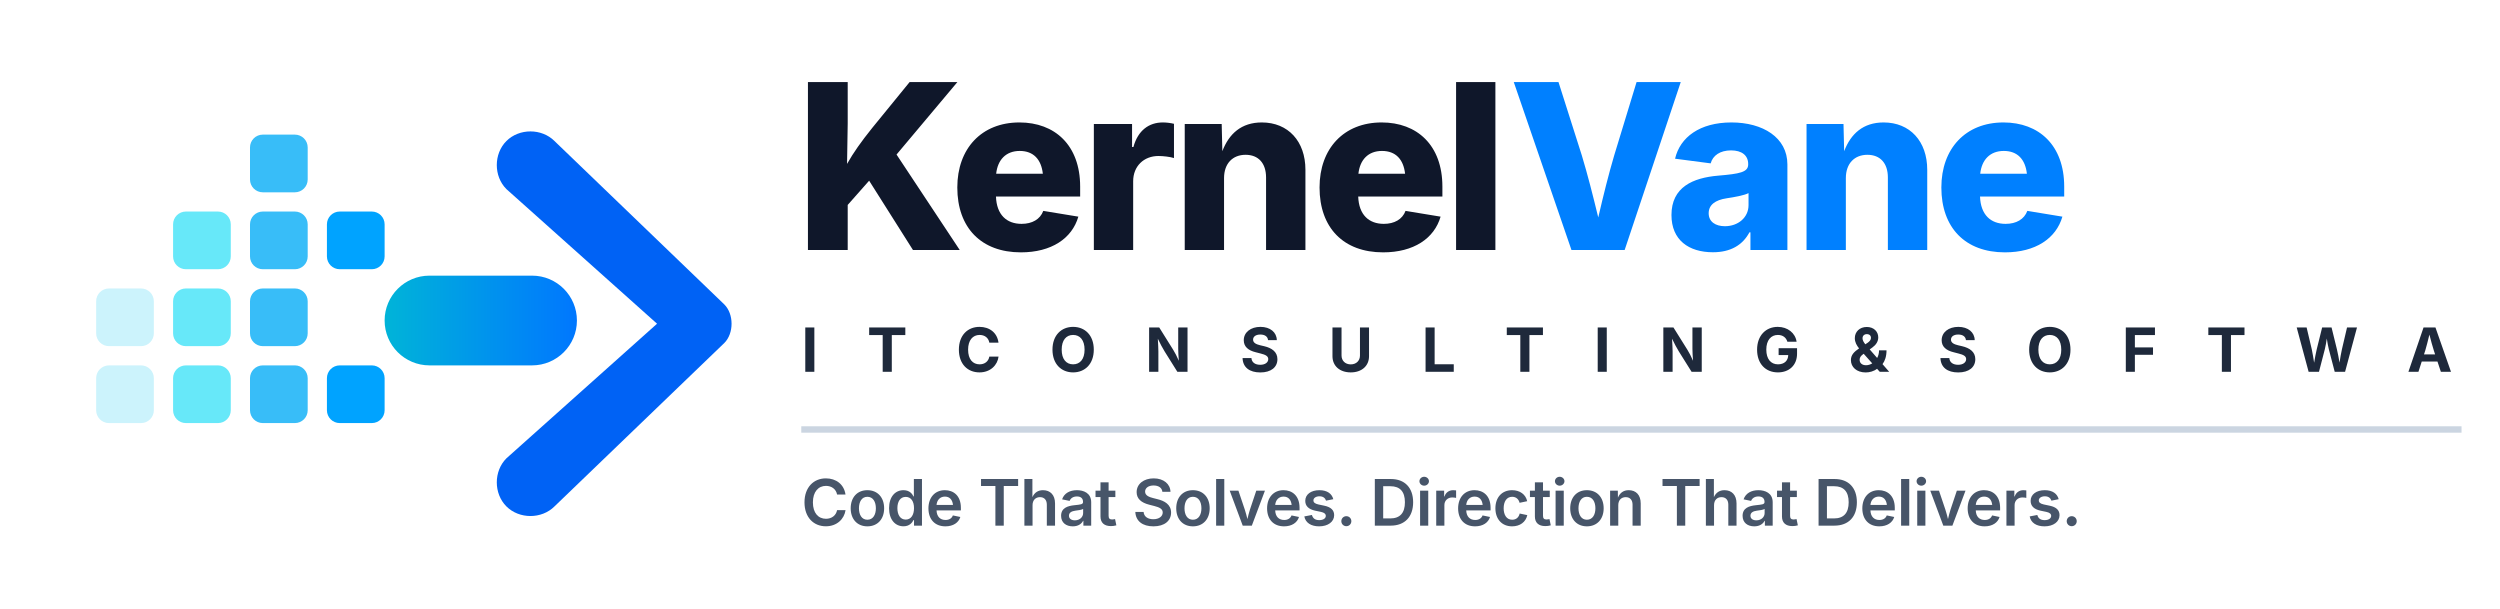
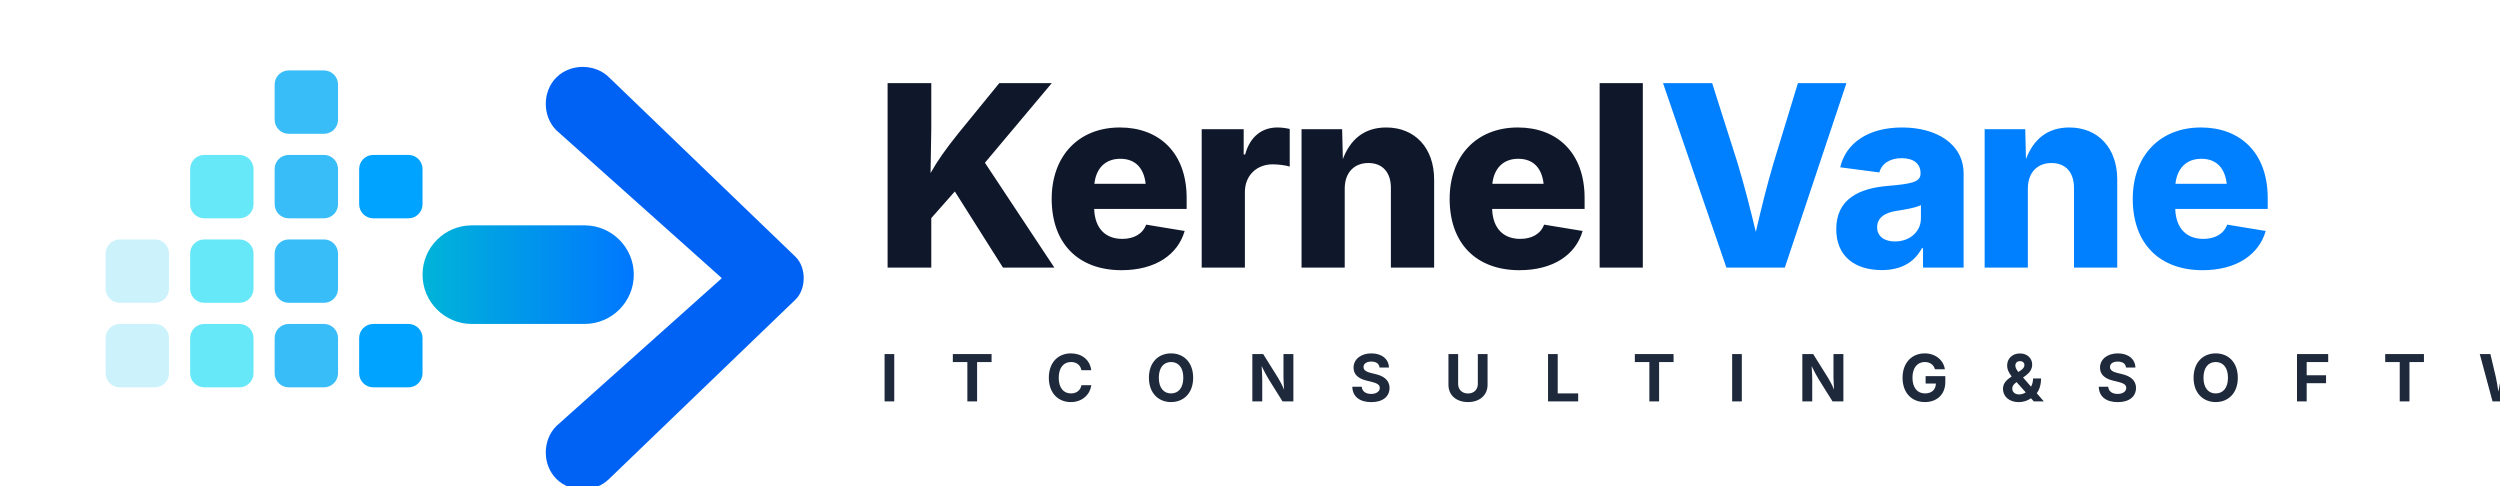
- <svg xmlns="http://www.w3.org/2000/svg" viewBox="0 0 780 190" fill="none">
+ <svg xmlns="http://www.w3.org/2000/svg" viewBox="0 0 710 138" fill="none">
  <defs>
    <linearGradient id="kv-shaft" x1="110" y1="100" x2="170" y2="100" gradientUnits="userSpaceOnUse">
      <stop stop-color="#00B4D8" />
      <stop offset="1" stop-color="#0077FF" />
    </linearGradient>
  </defs>
-   <g transform="translate(10, 0)">
+   <g transform="translate(10, -22)">
    <rect x="20" y="90" width="18" height="18" rx="4" fill="#BAEEFB" fill-opacity="0.75" />
    <rect x="20" y="114" width="18" height="18" rx="4" fill="#BAEEFB" fill-opacity="0.75" />
    <rect x="44" y="66" width="18" height="18" rx="4" fill="#67E8F9" />
    <rect x="44" y="90" width="18" height="18" rx="4" fill="#67E8F9" />
    <rect x="44" y="114" width="18" height="18" rx="4" fill="#67E8F9" />
    <rect x="68" y="42" width="18" height="18" rx="4" fill="#38BDF8" />
    <rect x="68" y="66" width="18" height="18" rx="4" fill="#38BDF8" />
    <rect x="68" y="90" width="18" height="18" rx="4" fill="#38BDF8" />
    <rect x="68" y="114" width="18" height="18" rx="4" fill="#38BDF8" />
    <rect x="92" y="66" width="18" height="18" rx="4" fill="#00A3FF" />
    <rect x="92" y="114" width="18" height="18" rx="4" fill="#00A3FF" />
    <rect x="110" y="86" width="60" height="28" rx="14" fill="url(#kv-shaft)" />
    <path d="M148 44 C152 40 159 40 163 44 L216 95 C219 98 219 104 216 107 L163 158 C159 162 152 162 148 158 C144 154 144 147 148 143 L195 101 L148 59 C144 55 144 48 148 44 Z" fill="#0062F5" />
  </g>
  <g transform="translate(248, 0)">
-     <text x="0" y="78" font-family="'Outfit', 'Plus Jakarta Sans', system-ui, -apple-system, sans-serif" font-weight="800" font-size="72" letter-spacing="-0.03em" fill="#0F172A">Kernel<tspan fill="#0080FF">Vane</tspan>
+     <text x="0" y="76" font-family="'Outfit', 'Plus Jakarta Sans', system-ui, -apple-system, sans-serif" font-weight="800" font-size="72" letter-spacing="-0.03em" fill="#0F172A">Kernel<tspan fill="#0080FF">Vane</tspan>
    </text>
-     <text x="2" y="116" font-family="'Plus Jakarta Sans', system-ui, -apple-system, sans-serif" font-weight="700" font-size="19" letter-spacing="0.28em" fill="#1E293B">I T   C O N S U L T I N G   &amp;   S O F T W A R E</text>
-     <line x1="2" y1="134" x2="520" y2="134" stroke="#CBD5E1" stroke-width="2" />
-     <text x="2" y="164" font-family="'Plus Jakarta Sans', system-ui, -apple-system, sans-serif" font-weight="600" font-size="20" letter-spacing="-0.01em" fill="#475569">Code That Solves. Direction That Delivers.</text>
+     <text x="2" y="114" font-family="'Plus Jakarta Sans', system-ui, -apple-system, sans-serif" font-weight="700" font-size="18.5" letter-spacing="0.28em" fill="#1E293B">I T   C O N S U L T I N G   &amp;   S O F T W A R E</text>
  </g>
</svg>
